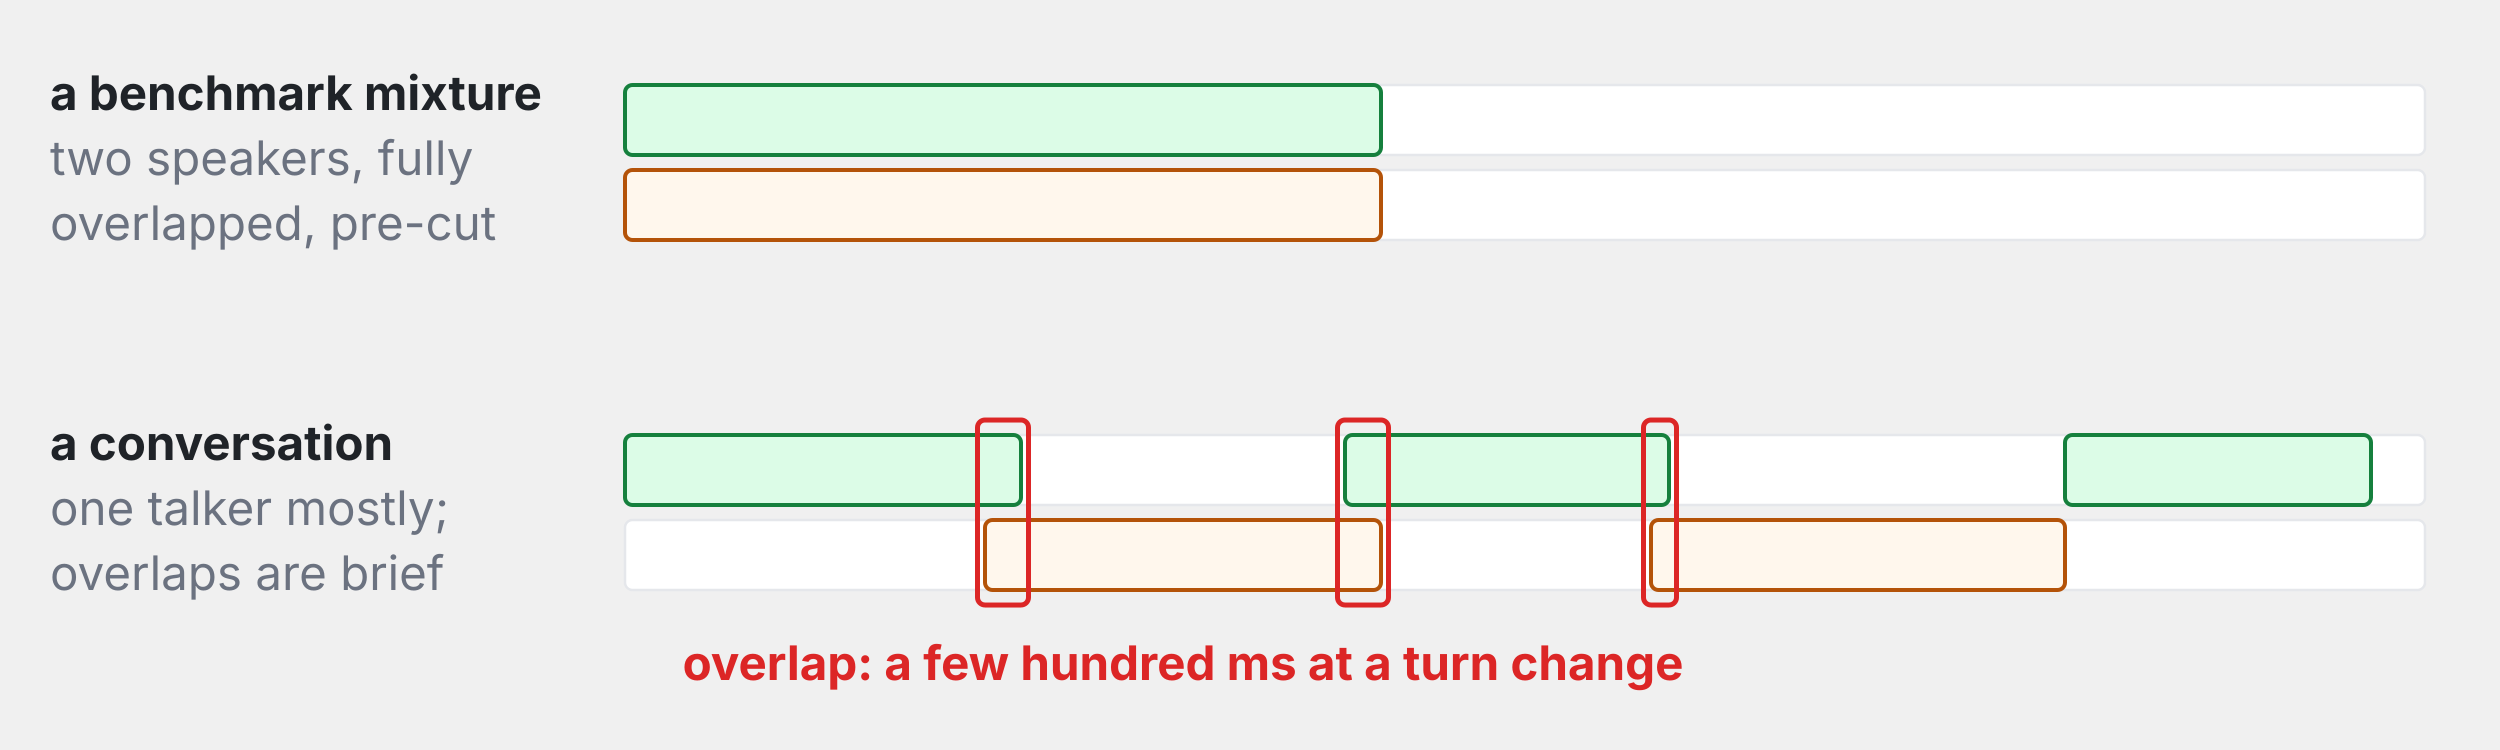
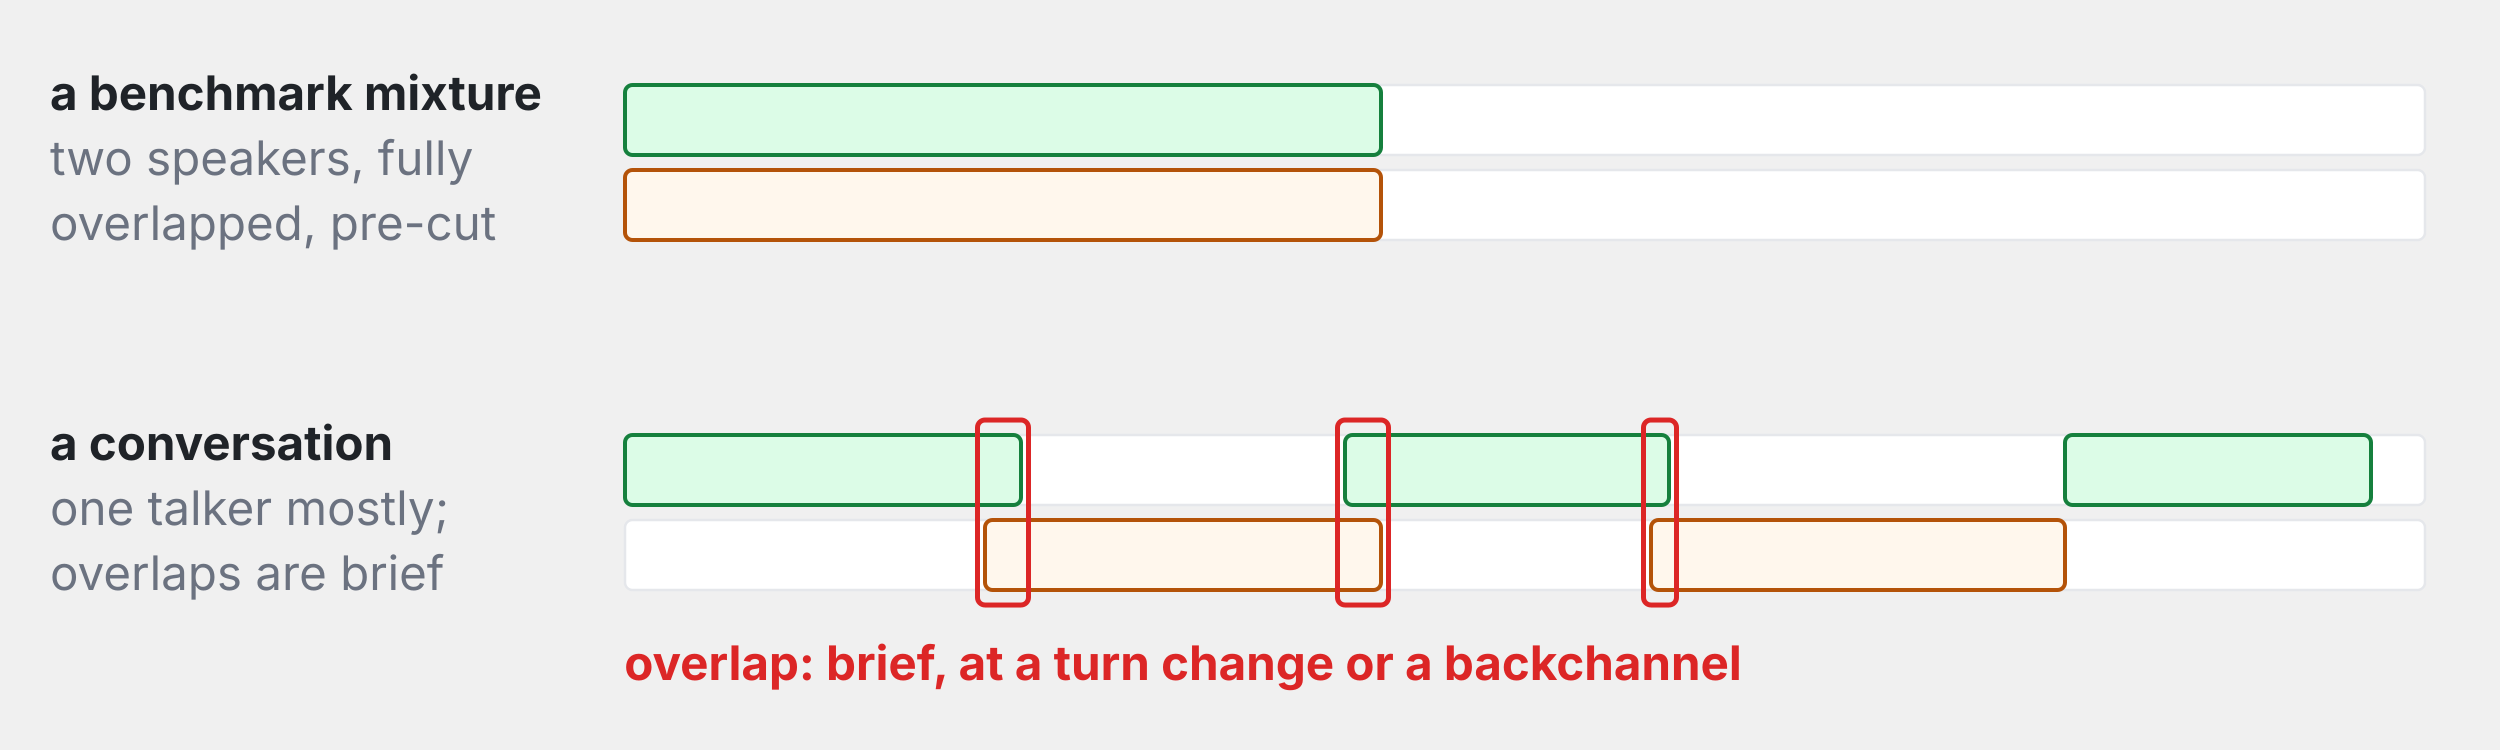
<svg xmlns="http://www.w3.org/2000/svg" viewBox="0 0 1000 300" width="100%" role="img" font-family="system-ui,-apple-system,Segoe UI,sans-serif">
  <g class="fragment" data-fragment-index="0">
    <text x="20.0" y="44.0" font-size="19" font-weight="700" fill="#1f2328" text-anchor="start" dominant-baseline="auto">a benchmark mixture</text>
    <text x="20.0" y="70.0" font-size="19" font-weight="400" fill="#6b7280" text-anchor="start" dominant-baseline="auto">two speakers, fully</text>
    <text x="20.0" y="96.0" font-size="19" font-weight="400" fill="#6b7280" text-anchor="start" dominant-baseline="auto">overlapped, pre-cut</text>
    <rect x="250.0" y="34.0" width="720.0" height="28.0" rx="3" fill="#ffffff" stroke="#e5e7eb" stroke-width="1" />
    <rect x="250.0" y="34.0" width="302.4" height="28.0" rx="3" fill="#dcfce7" stroke="#15803d" stroke-width="1.6" />
    <rect x="250.0" y="68.0" width="720.0" height="28.0" rx="3" fill="#ffffff" stroke="#e5e7eb" stroke-width="1" />
    <rect x="250.0" y="68.0" width="302.4" height="28.0" rx="3" fill="#fff7ed" stroke="#b45309" stroke-width="1.6" />
  </g>
  <g class="fragment" data-fragment-index="1">
    <text x="20.0" y="184.0" font-size="19" font-weight="700" fill="#1f2328" text-anchor="start" dominant-baseline="auto">a conversation</text>
    <text x="20.0" y="210.0" font-size="19" font-weight="400" fill="#6b7280" text-anchor="start" dominant-baseline="auto">one talker mostly;</text>
    <text x="20.0" y="236.0" font-size="19" font-weight="400" fill="#6b7280" text-anchor="start" dominant-baseline="auto">overlaps are brief</text>
    <rect x="250.0" y="174.0" width="720.0" height="28.0" rx="3" fill="#ffffff" stroke="#e5e7eb" stroke-width="1" />
    <rect x="250.0" y="174.0" width="158.4" height="28.0" rx="3" fill="#dcfce7" stroke="#15803d" stroke-width="1.6" />
    <rect x="538.0" y="174.0" width="129.6" height="28.0" rx="3" fill="#dcfce7" stroke="#15803d" stroke-width="1.6" />
    <rect x="826.0" y="174.0" width="122.4" height="28.0" rx="3" fill="#dcfce7" stroke="#15803d" stroke-width="1.6" />
    <rect x="250.0" y="208.0" width="720.0" height="28.0" rx="3" fill="#ffffff" stroke="#e5e7eb" stroke-width="1" />
    <rect x="394.0" y="208.0" width="158.4" height="28.0" rx="3" fill="#fff7ed" stroke="#b45309" stroke-width="1.6" />
    <rect x="660.4" y="208.0" width="165.6" height="28.0" rx="3" fill="#fff7ed" stroke="#b45309" stroke-width="1.6" />
    <rect x="391.0" y="168.0" width="20.4" height="74.0" rx="3" fill="none" stroke="#dc2626" stroke-width="2.0" />
    <rect x="535.0" y="168.0" width="20.4" height="74.0" rx="3" fill="none" stroke="#dc2626" stroke-width="2.0" />
    <rect x="657.4" y="168.0" width="13.2" height="74.0" rx="3" fill="none" stroke="#dc2626" stroke-width="2.0" />
-     <text x="473.2" y="272.0" font-size="19" font-weight="700" fill="#dc2626" text-anchor="middle" dominant-baseline="auto">overlap: a few hundred ms at a turn change</text>
+     <text x="473.2" y="272.0" font-size="19" font-weight="700" fill="#dc2626" text-anchor="middle" dominant-baseline="auto">overlap: brief, at a turn change or a backchannel</text>
  </g>
</svg>
